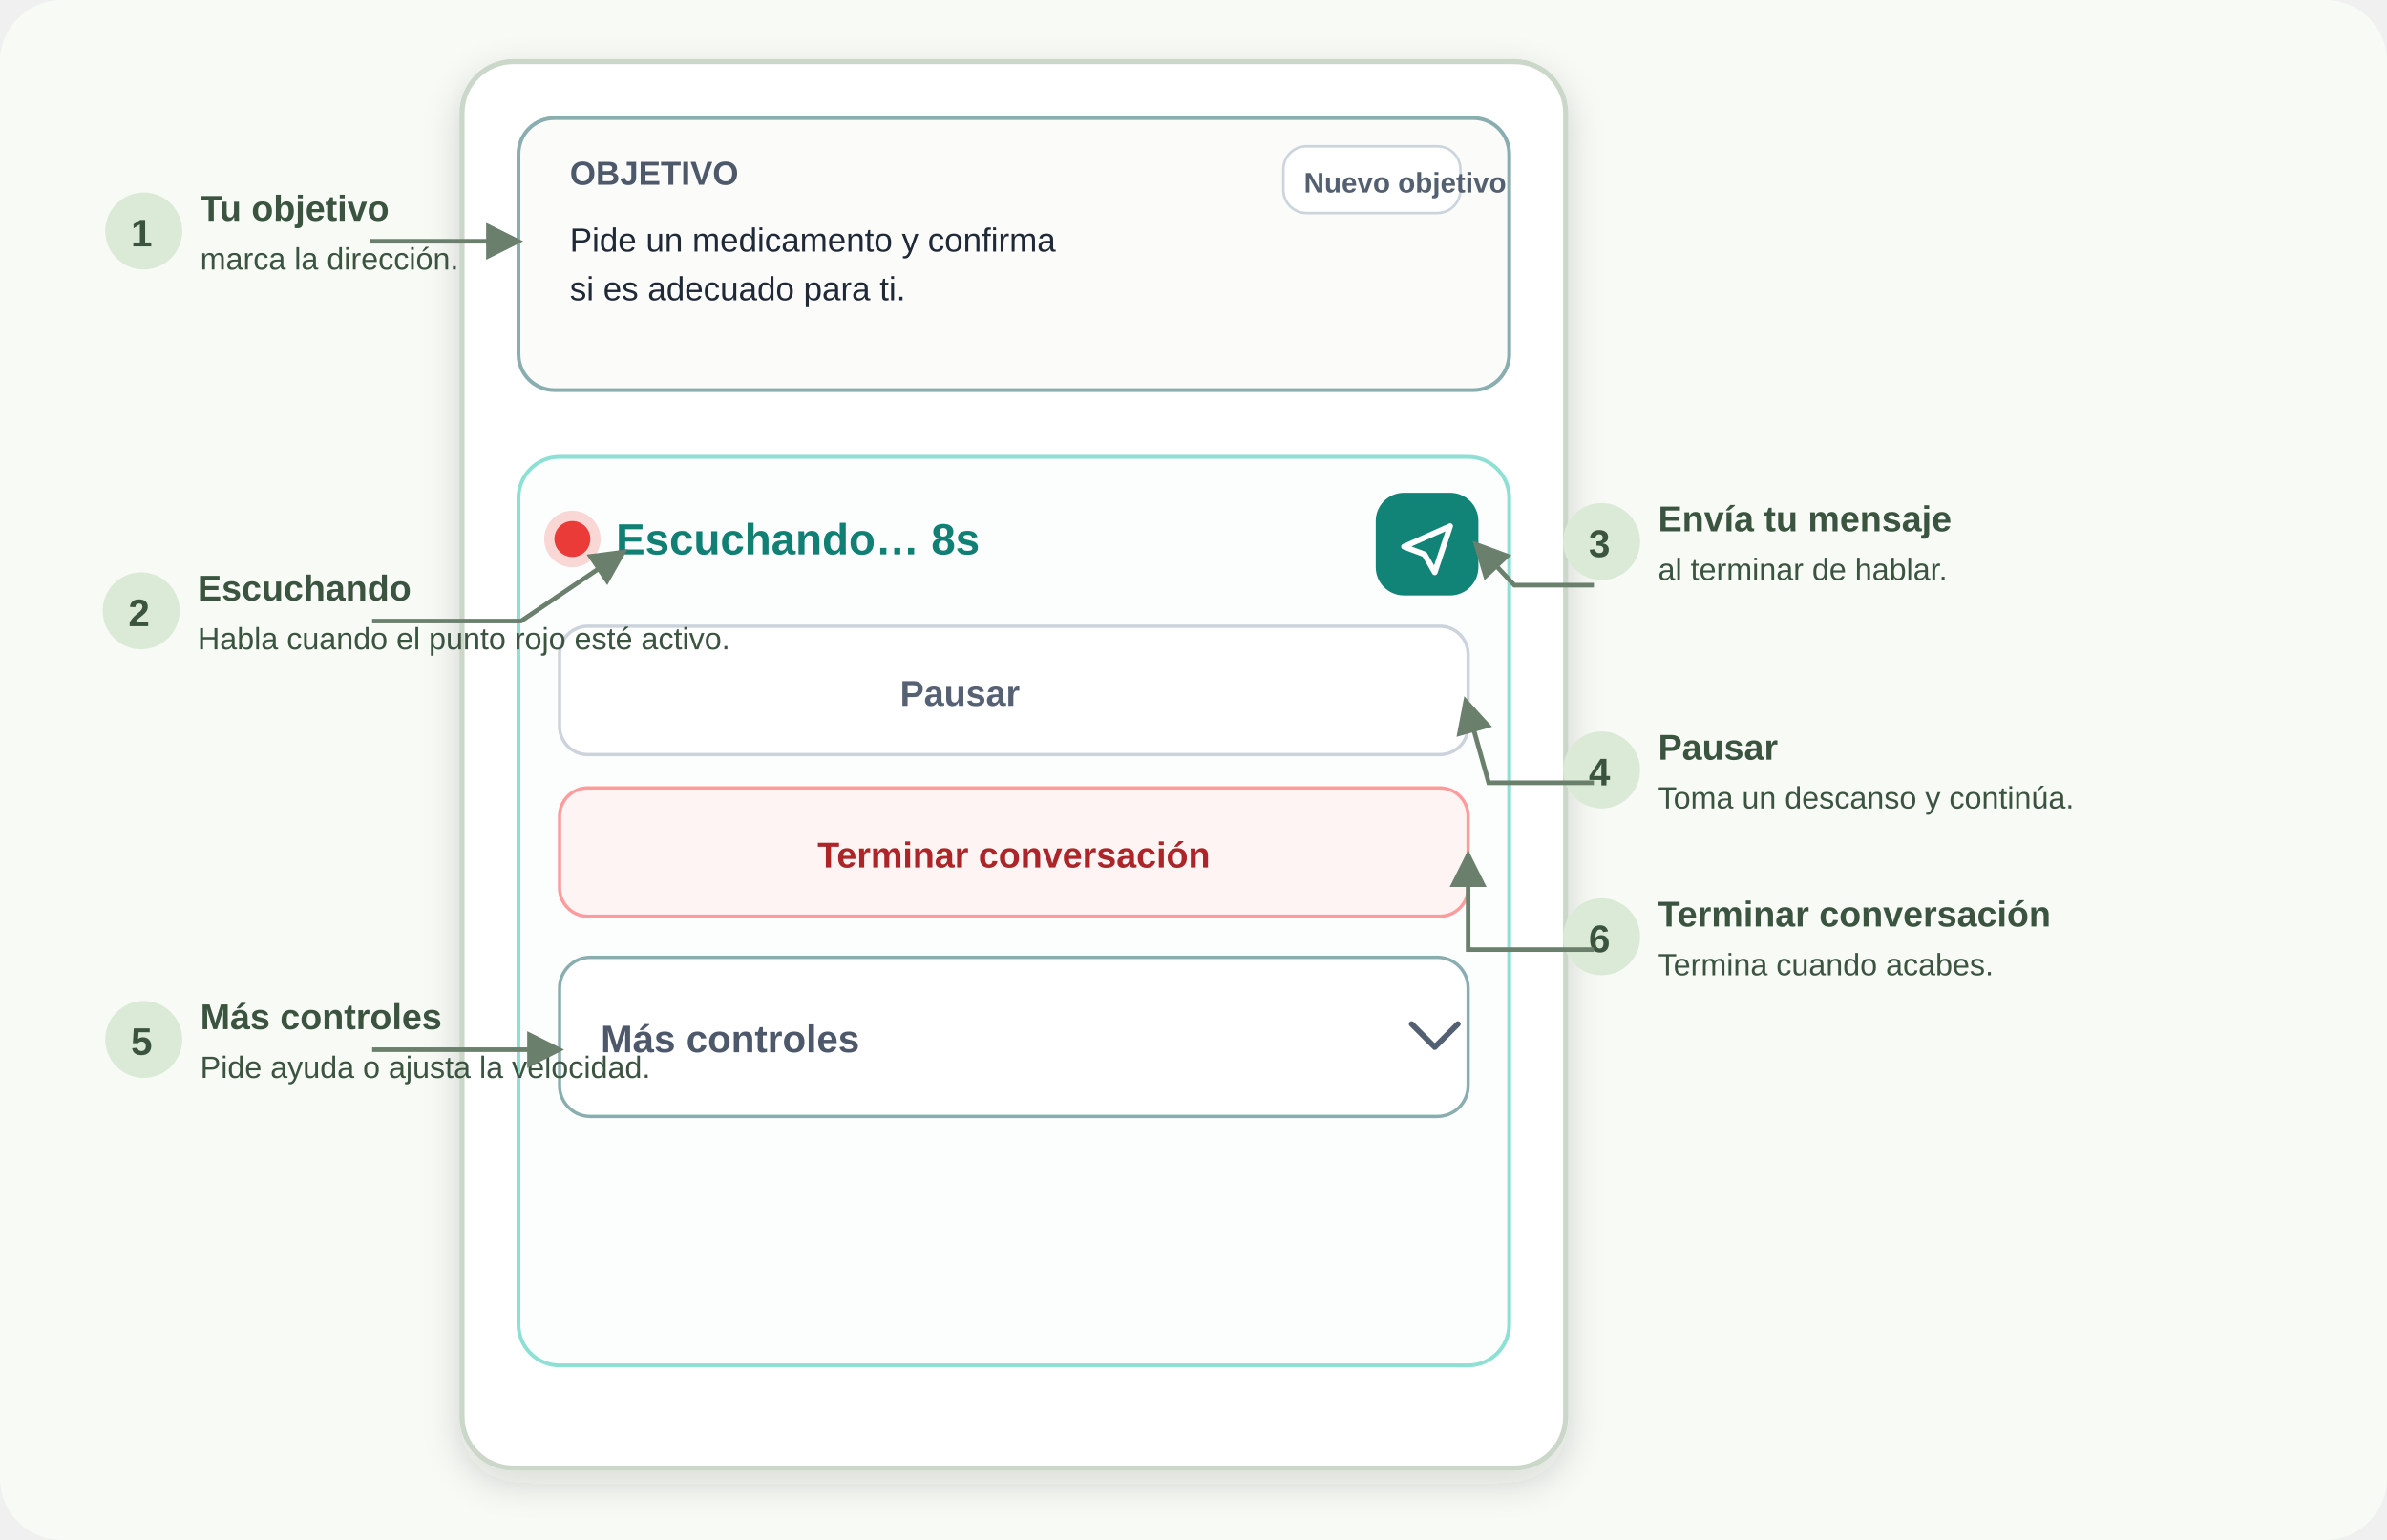
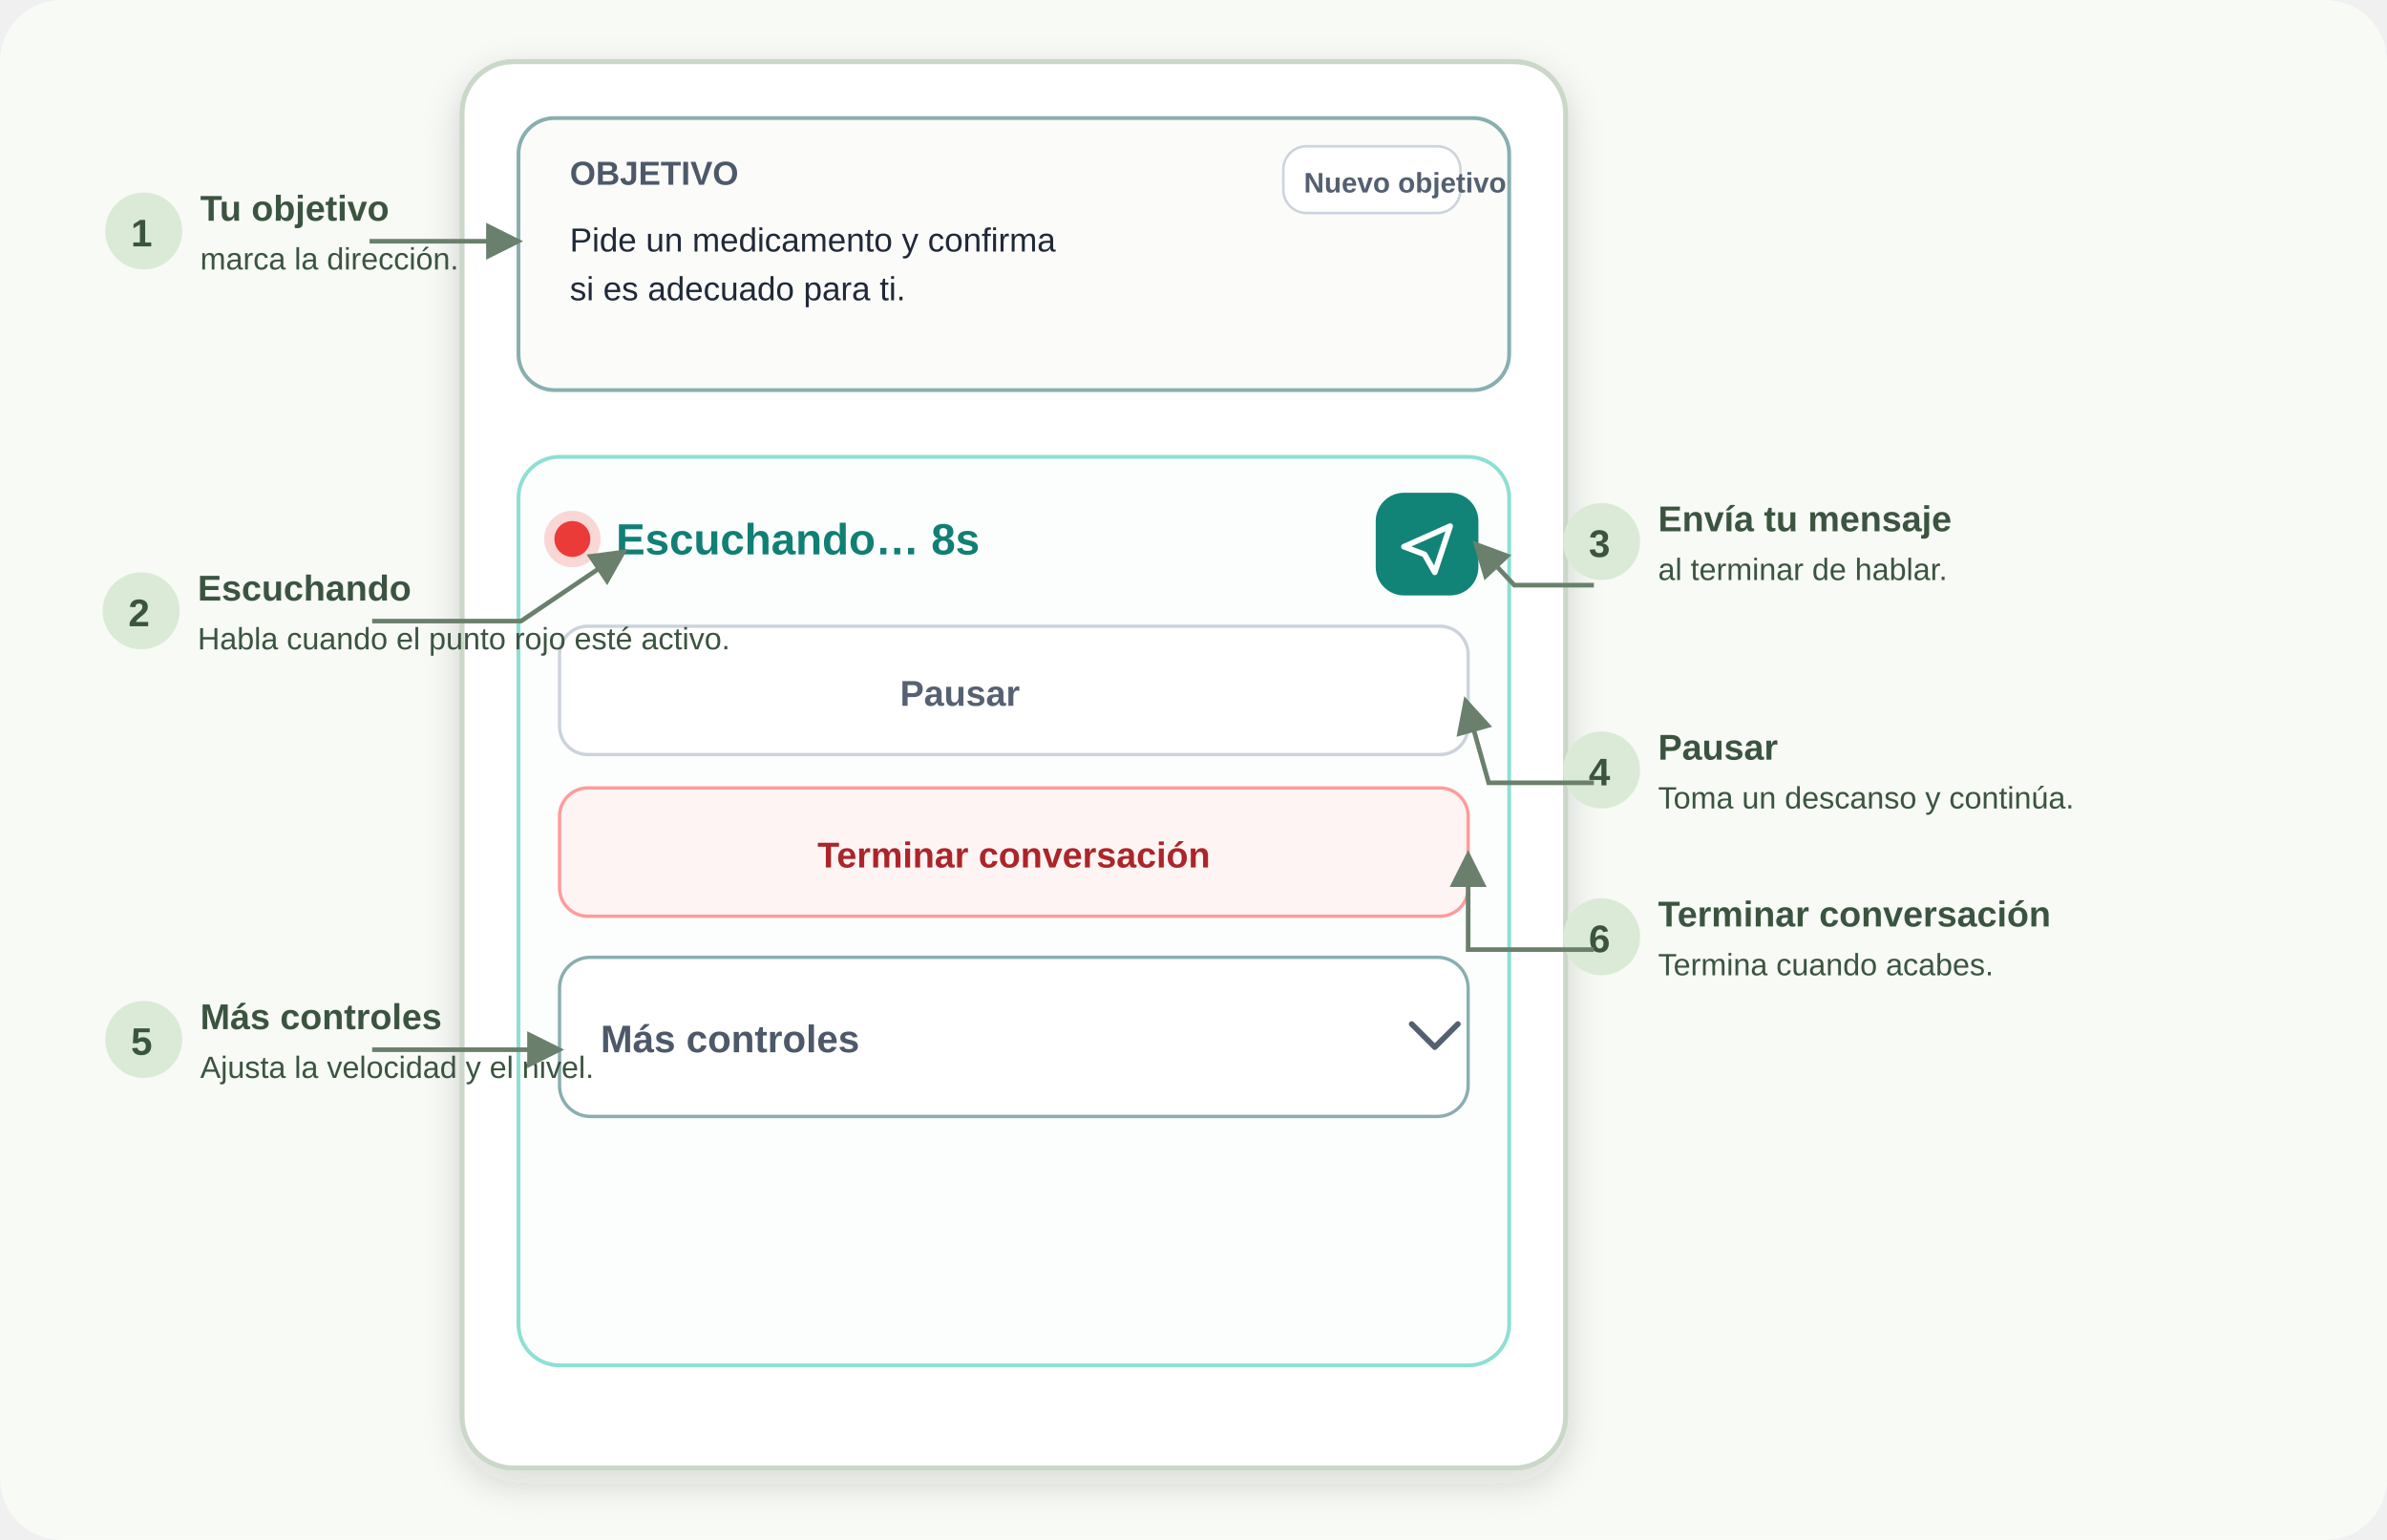
<svg xmlns="http://www.w3.org/2000/svg" viewBox="0 0 930 600" role="img" aria-labelledby="title desc">
  <defs>
    <filter id="shadow" x="-10%" y="-10%" width="120%" height="130%">
      <feDropShadow dx="0" dy="5" stdDeviation="7" flood-color="#203526" flood-opacity=".16" />
    </filter>
    <marker id="arrow" markerWidth="8" markerHeight="8" refX="7" refY="4" orient="auto">
      <path d="M0 0 8 4 0 8Z" fill="#6a806d" />
    </marker>
  </defs>
  <rect width="930" height="600" rx="24" fill="#f7faf5" />
  <rect x="180" y="24" width="430" height="548" rx="20" fill="#fff" stroke="#cbd8c9" stroke-width="2" filter="url(#shadow)" />
  <rect x="202" y="46" width="386" height="106" rx="14" fill="#fbfcfa" stroke="#8aaeb0" stroke-width="1.5" />
  <text x="222" y="72" font-family="Arial, sans-serif" font-size="13" font-weight="700" fill="#4d596a">OBJETIVO</text>
  <rect x="500" y="57" width="69" height="26" rx="9" fill="#fff" stroke="#ccd4dc" />
  <text x="508" y="75" font-family="Arial, sans-serif" font-size="11" font-weight="700" fill="#536071">Nuevo objetivo</text>
  <text x="222" y="98" font-family="Arial, sans-serif" font-size="13" fill="#202938">Pide un medicamento y confirma</text>
  <text x="222" y="117" font-family="Arial, sans-serif" font-size="13" fill="#202938">si es adecuado para ti.</text>
  <rect x="202" y="178" width="386" height="354" rx="16" fill="#fcfefd" stroke="#8de0d3" stroke-width="1.5" />
  <circle cx="223" cy="210" r="7" fill="#eb3b39" />
  <circle cx="223" cy="210" r="11" fill="#eb3b39" opacity=".2" />
  <text x="240" y="216" font-family="Arial, sans-serif" font-size="17" font-weight="700" fill="#107f74">Escuchando… 8s</text>
  <rect x="536" y="192" width="40" height="40" rx="11" fill="#118477" />
  <path d="M547 213l18-8-6 18-4-7z" fill="none" stroke="#fff" stroke-width="2.2" stroke-linejoin="round" />
  <rect x="218" y="244" width="354" height="50" rx="11" fill="#fff" stroke="#ccd3dc" stroke-width="1.3" />
  <text x="374" y="275" text-anchor="middle" font-family="Arial, sans-serif" font-size="14" font-weight="700" fill="#566173">Pausar</text>
  <rect x="218" y="307" width="354" height="50" rx="11" fill="#fff4f4" stroke="#ff9b9c" stroke-width="1.3" />
  <text x="395" y="338" text-anchor="middle" font-family="Arial, sans-serif" font-size="14" font-weight="700" fill="#ab2529">Terminar conversación</text>
  <rect x="218" y="373" width="354" height="62" rx="12" fill="#fff" stroke="#8aaeb0" stroke-width="1.3" />
  <text x="234" y="410" font-family="Arial, sans-serif" font-size="15" font-weight="700" fill="#4d596a">Más controles</text>
  <path d="M550 399l9 9 9-9" fill="none" stroke="#536071" stroke-width="2.2" stroke-linecap="round" stroke-linejoin="round" />
  <g font-family="Arial, sans-serif" fill="#3b5440">
    <circle cx="56" cy="90" r="15" fill="#dbead7" />
    <text x="51" y="96" font-size="15" font-weight="700">1</text>
    <text x="78" y="86" font-size="14" font-weight="700">Tu objetivo</text>
    <text x="78" y="105" font-size="12">marca la dirección.</text>
    <circle cx="624" cy="211" r="15" fill="#dbead7" />
    <text x="619" y="217" font-size="15" font-weight="700">3</text>
    <text x="646" y="207" font-size="14" font-weight="700">Envía tu mensaje</text>
    <text x="646" y="226" font-size="12">al terminar de hablar.</text>
    <circle cx="55" cy="238" r="15" fill="#dbead7" />
    <text x="50" y="244" font-size="15" font-weight="700">2</text>
    <text x="77" y="234" font-size="14" font-weight="700">Escuchando</text>
    <text x="77" y="253" font-size="12">Habla cuando el punto rojo esté activo.</text>
    <circle cx="624" cy="300" r="15" fill="#dbead7" />
    <text x="619" y="306" font-size="15" font-weight="700">4</text>
    <text x="646" y="296" font-size="14" font-weight="700">Pausar</text>
    <text x="646" y="315" font-size="12">Toma un descanso y continúa.</text>
    <circle cx="56" cy="405" r="15" fill="#dbead7" />
    <text x="51" y="411" font-size="15" font-weight="700">5</text>
    <text x="78" y="401" font-size="14" font-weight="700">Más controles</text>
-     <text x="78" y="420" font-size="12">Pide ayuda o ajusta la velocidad.</text>
+     <text x="78" y="420" font-size="12">Ajusta la velocidad y el nivel.</text>
    <circle cx="624" cy="365" r="15" fill="#dbead7" />
    <text x="619" y="371" font-size="15" font-weight="700">6</text>
    <text x="646" y="361" font-size="14" font-weight="700">Terminar conversación</text>
    <text x="646" y="380" font-size="12">Termina cuando acabes.</text>
  </g>
  <g fill="none" stroke="#6a806d" stroke-width="1.8" marker-end="url(#arrow)">
    <path d="M144 94h58" />
    <path d="M621 228h-31l-15-16" />
    <path d="M145 242h58l40-27" />
    <path d="M621 305h-41l-9-32" />
    <path d="M145 409h73" />
    <path d="M621 370h-49v-37" />
  </g>
</svg>
